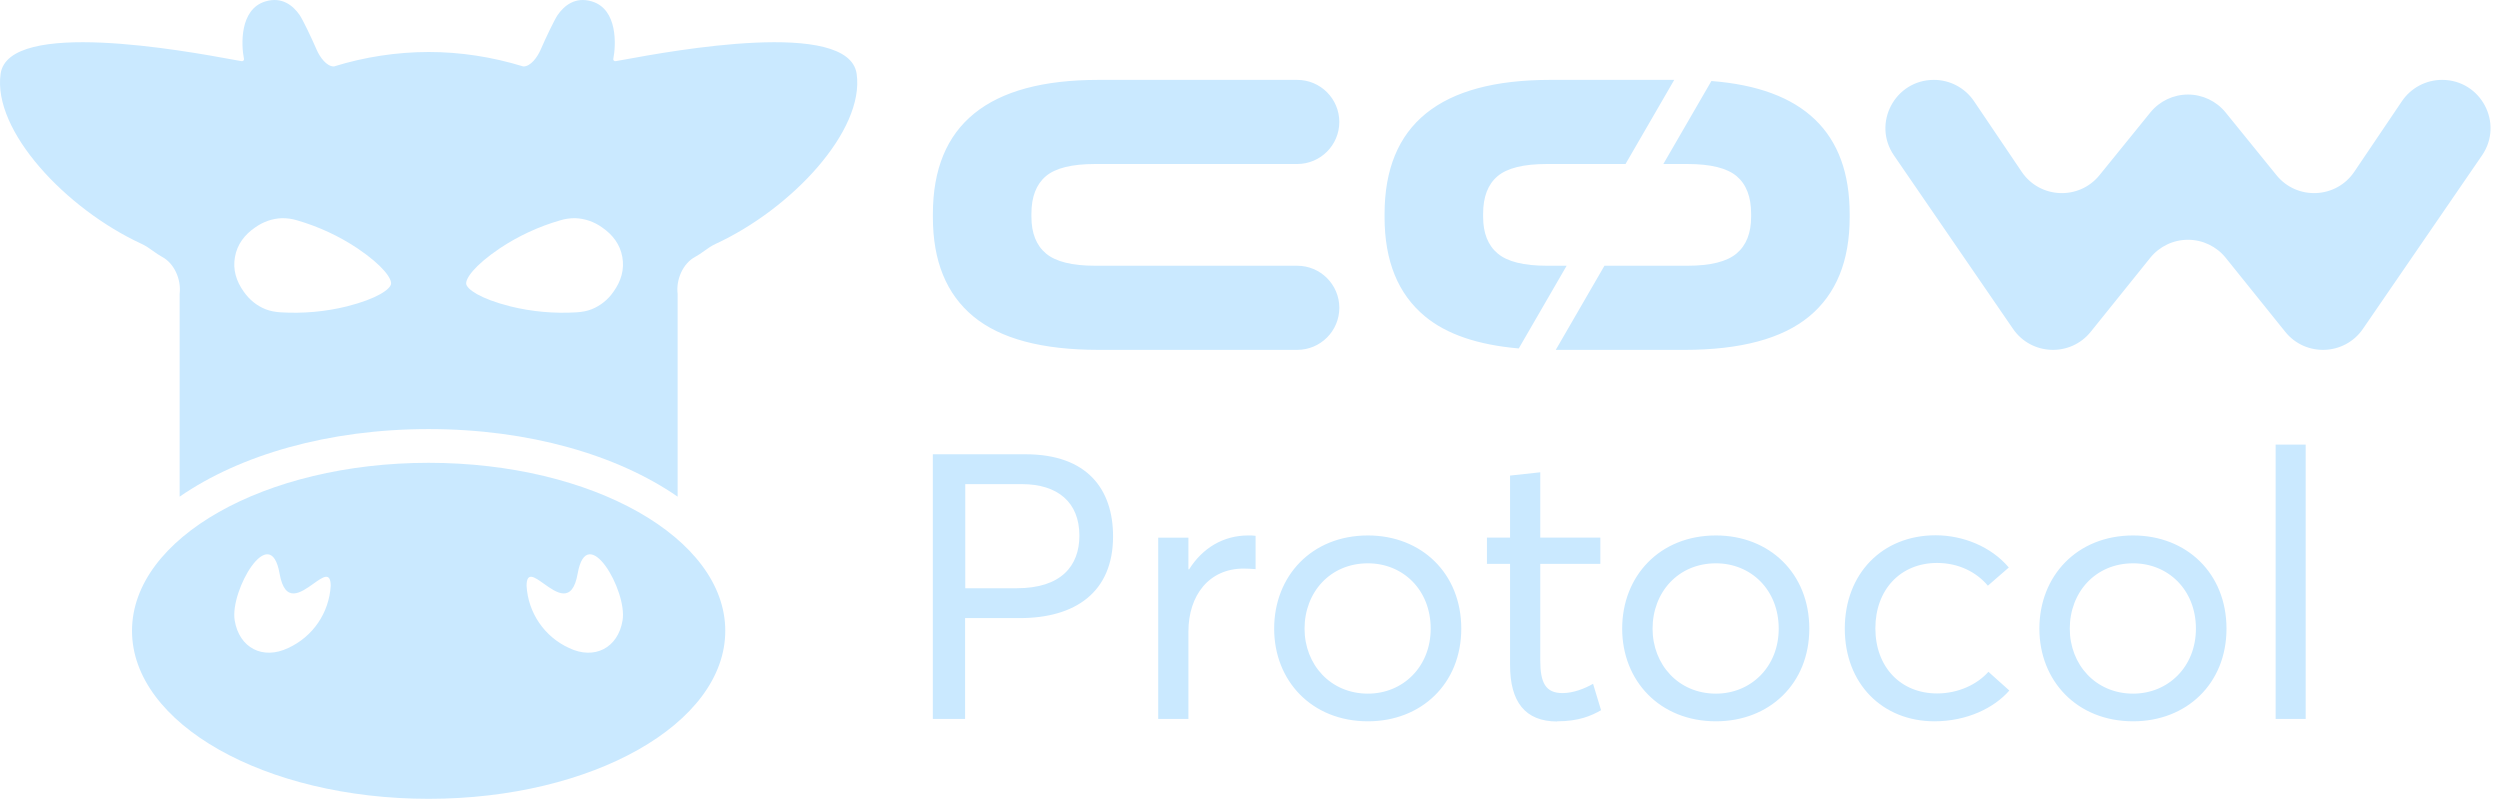
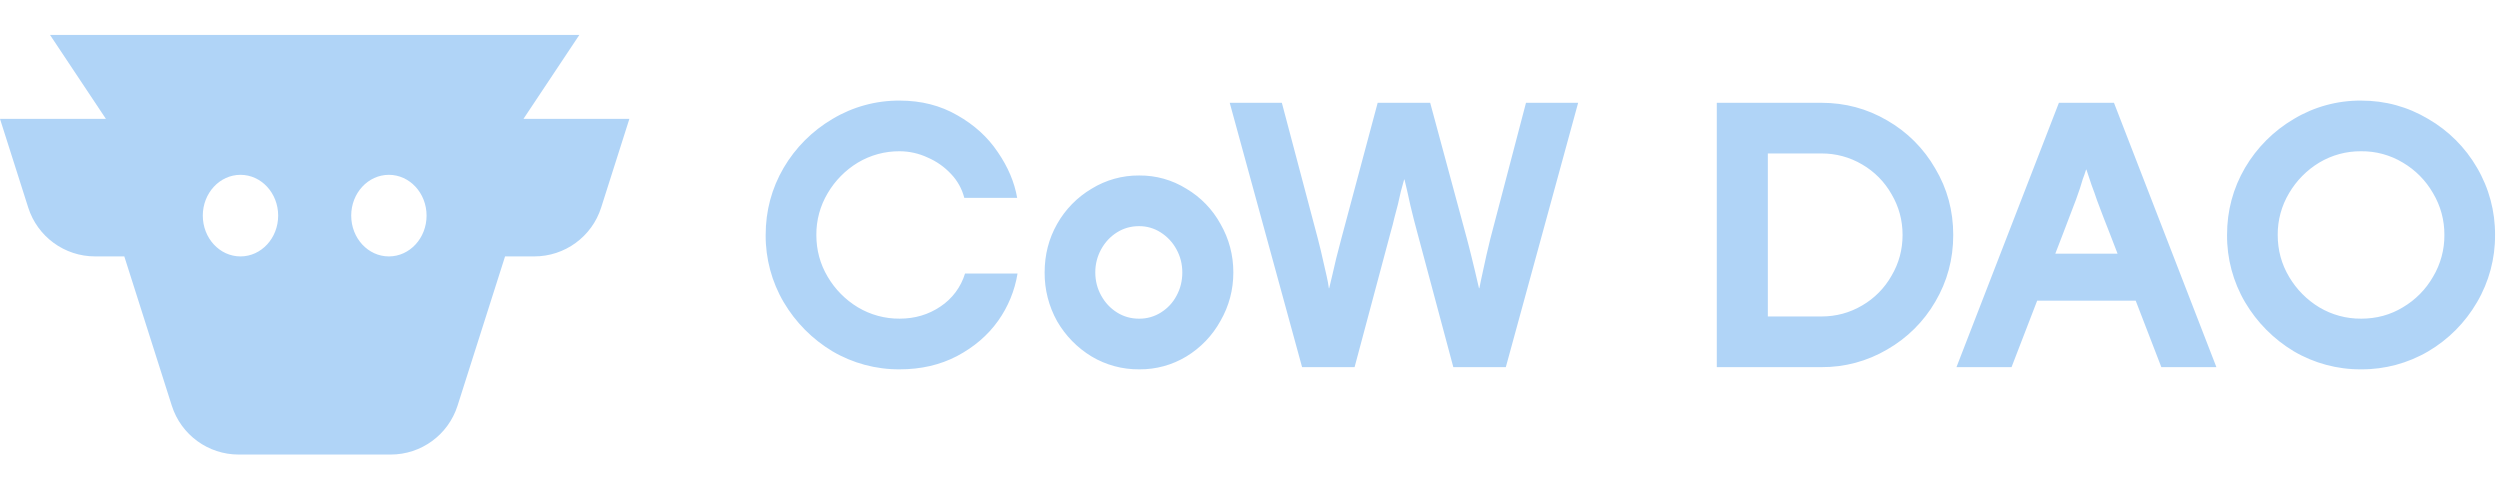
- <svg xmlns="http://www.w3.org/2000/svg" fill="none" height="54" width="169">
-   <g fill="#cae9ff">
-     <path clip-rule="evenodd" d="m42.206 4.03c3.2-.588 15.17-2.786 15.704.96.546 3.836-4.387 9.126-9.548 11.504-.272.125-.513.297-.755.47-.201.144-.402.288-.622.405-.812.435-1.296 1.52-1.177 2.499v13.706c-4.07-2.816-10.052-4.568-16.832-4.568s-12.762 1.752-16.832 4.568v-13.706c.119-.979-.366-2.064-1.178-2.499a5.723 5.723 0 0 1 -.62-.404c-.242-.173-.484-.346-.757-.471-5.161-2.378-10.093-7.668-9.548-11.504.534-3.746 12.507-1.548 15.705-.96.254.046.453.083.587.105.092.016.179-.062.16-.153-.184-.906-.317-3.356 1.448-3.886 1.128-.34 1.872.286 2.313.918.198.284.79 1.509 1.157 2.36.198.459.66 1.13 1.166 1.118a21.77 21.77 0 0 1 6.399-.977c2.136 0 4.272.326 6.398.977.507.012.968-.66 1.167-1.119.367-.85.959-2.075 1.156-2.359.442-.632 1.186-1.258 2.314-.918 1.764.53 1.631 2.98 1.447 3.886-.018.09.068.169.16.153.134-.022.334-.059.588-.106zm-15.772 15.172c.06-.346-.508-1.226-2.278-2.42a14.76 14.76 0 0 0 -4.06-1.883 3.329 3.329 0 0 0 -1.042-.15c-.643.024-1.26.24-1.8.622-.721.492-1.22 1.15-1.371 2-.155.85.086 1.637.593 2.343.374.54.878.951 1.474 1.19.327.13.68.188 1.032.21 1.499.091 3.013-.043 4.47-.403 2.078-.527 2.917-1.163 2.982-1.509zm13.567 1.702a3.267 3.267 0 0 0 1.475-1.19c.506-.706.747-1.492.593-2.342-.15-.85-.65-1.509-1.372-2.001a3.312 3.312 0 0 0 -1.8-.622 3.329 3.329 0 0 0 -1.042.15 14.755 14.755 0 0 0 -4.06 1.882c-1.77 1.195-2.336 2.074-2.278 2.421.066.346.904.982 2.983 1.509 1.456.36 2.97.494 4.47.403.351-.022.705-.08 1.031-.21z" fill-rule="evenodd" />
-     <path clip-rule="evenodd" d="m8.924 42.643c0-6.272 8.977-11.357 20.052-11.357 11.074 0 20.052 5.085 20.052 11.357s-8.977 11.357-20.052 11.357-20.052-5.084-20.052-11.357zm6.94-.707c.307 1.868 1.905 2.691 3.62 1.868a4.93 4.93 0 0 0 2.872-4.21c-.008-.963-.526-.593-1.166-.137-.855.61-1.928 1.376-2.29-.681-.63-3.596-3.371 1.16-3.035 3.16zm22.602 1.868c1.716.823 3.314 0 3.62-1.868.336-2-2.405-6.756-3.036-3.16-.36 2.057-1.434 1.291-2.29.68-.639-.456-1.157-.825-1.164.138a4.927 4.927 0 0 0 2.87 4.21z" fill-rule="evenodd" />
-     <path d="m70.695 11.915c.648-.552 1.758-.828 3.331-.828h13.66a2.847 2.847 0 0 0 2.852-2.843 2.848 2.848 0 0 0 -2.852-2.844h-13.426c-7.465 0-11.197 3.025-11.197 9.074v.207c0 2.964.91 5.2 2.734 6.708 1.823 1.508 4.644 2.262 8.463 2.262h13.427a2.847 2.847 0 0 0 2.852-2.843 2.848 2.848 0 0 0 -2.852-2.844h-13.66c-1.555 0-2.661-.276-3.318-.827-.657-.552-.985-1.379-.985-2.482v-.207c0-1.138.324-1.982.972-2.533zm44.995-6.438-3.248 5.61h1.631c1.572 0 2.683.277 3.331.828.648.552.972 1.396.972 2.533v.207c0 1.103-.329 1.93-.985 2.482-.657.552-1.763.827-3.318.827h-5.612l-3.292 5.688h8.671c3.818 0 6.639-.754 8.463-2.263 1.823-1.508 2.735-3.744 2.735-6.708v-.207c0-5.524-3.123-8.517-9.348-8.997zm-5.805 5.61 3.293-5.687h-8.383c-7.465 0-11.198 3.025-11.198 9.074v.207c0 2.964.911 5.2 2.735 6.708 1.464 1.212 3.584 1.928 6.336 2.166l3.237-5.591h-1.343c-1.555 0-2.662-.276-3.318-.827-.657-.552-.985-1.379-.985-2.482v-.207c0-1.138.324-1.982.972-2.533.648-.552 1.758-.828 3.331-.828m60.523-5.687c-1.089 0-2.106.54-2.714 1.44l-3.223 4.774c-1.229 1.82-3.873 1.936-5.257.23l-3.44-4.242a3.277 3.277 0 0 0 -5.087 0l-3.44 4.242c-1.384 1.706-4.028 1.59-5.257-.23l-3.223-4.774a3.274 3.274 0 0 0 -2.714-1.44c-2.631 0-4.185 2.94-2.699 5.105l8.05 11.727c1.24 1.806 3.877 1.906 5.251.198l4.024-5.001a3.277 3.277 0 0 1 5.103 0l4.024 5.002c1.374 1.707 4.011 1.607 5.251-.2l8.05-11.726c1.486-2.165-.068-5.105-2.699-5.105zm-102.023 43.2h2.178v-6.817h3.703c3.728 0 6.3-1.735 6.3-5.525 0-3.174-1.735-5.549-5.918-5.549h-6.265v17.891zm2.19-8.835v-7.038h3.827c2.411 0 3.888 1.218 3.888 3.482 0 2.043-1.23 3.556-4.233 3.556zm19.121-3.568c-1.66 0-3.076.837-3.987 2.288h-.049v-2.14h-2.042v12.255h2.042v-5.906c0-2.461 1.403-4.258 3.729-4.258.209 0 .516.013.812.037v-2.252c-.148-.024-.32-.024-.505-.024zm8.097 12.563c3.617 0 6.312-2.547 6.312-6.263 0-3.74-2.695-6.3-6.312-6.3-3.802 0-6.337 2.744-6.337 6.3 0 3.519 2.535 6.263 6.337 6.263zm0-1.87c-2.535 0-4.282-1.97-4.282-4.393 0-2.449 1.722-4.417 4.282-4.417 2.374 0 4.245 1.796 4.245 4.417 0 2.584-1.883 4.393-4.245 4.393zm12.797 1.87c1.452 0 2.301-.37 2.965-.75l-.541-1.785c-.579.332-1.342.628-2.068.628-1.156 0-1.501-.726-1.501-2.203v-6.534h4.061v-1.772h-4.061v-4.417l-2.042.222v4.195h-1.563v1.772h1.563v6.842c0 2.473 1.009 3.814 3.187 3.814zm10.729 0c3.618 0 6.313-2.547 6.313-6.263 0-3.74-2.695-6.3-6.313-6.3-3.802 0-6.337 2.744-6.337 6.3 0 3.519 2.535 6.263 6.337 6.263zm0-1.87c-2.534 0-4.282-1.97-4.282-4.393 0-2.449 1.723-4.417 4.282-4.417 2.375 0 4.245 1.796 4.245 4.417 0 2.584-1.882 4.393-4.245 4.393zm14.766 1.87c2.202 0 4.036-.898 5.069-2.08l-1.415-1.267c-.75.85-2.03 1.464-3.469 1.464-2.461 0-4.172-1.784-4.172-4.405 0-2.596 1.686-4.417 4.172-4.417 1.464 0 2.67.627 3.433 1.538l1.415-1.23c-1.206-1.428-3.114-2.178-4.947-2.178-3.605 0-6.14 2.596-6.14 6.312s2.535 6.263 6.066 6.263zm13.437 0c3.617 0 6.312-2.547 6.312-6.263 0-3.74-2.695-6.3-6.312-6.3-3.802 0-6.337 2.744-6.337 6.3 0 3.519 2.535 6.263 6.337 6.263zm0-1.87c-2.535 0-4.282-1.97-4.282-4.393 0-2.449 1.722-4.417 4.282-4.417 2.374 0 4.245 1.796 4.245 4.417 0 2.584-1.883 4.393-4.245 4.393zm9.634 1.71h2.031v-18.543h-2.031z" />
-   </g>
+ <svg xmlns="http://www.w3.org/2000/svg" fill="none" viewBox="0 0 143 28">
+   <path fill="#b0d4f7" d="M135.052 21.126a7.493 7.493 0 0 1-3.843-1.03 8.025 8.025 0 0 1-2.793-2.813 7.493 7.493 0 0 1-1.029-3.843c0-1.386.343-2.667 1.029-3.843a7.852 7.852 0 0 1 2.793-2.793 7.378 7.378 0 0 1 3.843-1.05c1.386 0 2.667.35 3.843 1.05a7.635 7.635 0 0 1 2.793 2.793 7.493 7.493 0 0 1 1.029 3.843 7.493 7.493 0 0 1-1.029 3.843 7.799 7.799 0 0 1-2.793 2.814 7.493 7.493 0 0 1-3.843 1.029Zm0-2.898c.882 0 1.68-.217 2.394-.651a4.78 4.78 0 0 0 1.722-1.743 4.59 4.59 0 0 0 .651-2.394 4.59 4.59 0 0 0-.651-2.394 4.78 4.78 0 0 0-1.722-1.743 4.518 4.518 0 0 0-2.394-.651 4.59 4.59 0 0 0-2.394.65 5.007 5.007 0 0 0-1.722 1.744 4.59 4.59 0 0 0-.651 2.394c0 .868.217 1.666.651 2.394a5.007 5.007 0 0 0 1.722 1.743 4.59 4.59 0 0 0 2.394.65Zm-20.055-1.029V14.51h7.98v2.688h-7.98Zm8.631 3.8-2.94-7.622a35.143 35.143 0 0 0-.378-.966 41.736 41.736 0 0 1-.357-.945 22.179 22.179 0 0 0-.315-.882l-.294-.882h-.021a8.413 8.413 0 0 1-.189.546l-.168.546c-.14.42-.294.84-.462 1.26-.154.42-.322.86-.504 1.323L115.06 21h-3.15l5.859-15.12h3.15L126.778 21h-3.15ZM104.186 5.88c1.358 0 2.611.336 3.759 1.008a7.41 7.41 0 0 1 2.751 2.75c.686 1.149 1.029 2.416 1.029 3.802 0 1.386-.343 2.66-1.029 3.822a7.459 7.459 0 0 1-2.751 2.73A7.309 7.309 0 0 1 104.186 21h-5.985V5.88h5.985Zm0 12.222c.84 0 1.617-.21 2.331-.63a4.555 4.555 0 0 0 1.68-1.701c.42-.714.63-1.491.63-2.331 0-.84-.21-1.617-.63-2.331a4.555 4.555 0 0 0-1.68-1.701 4.516 4.516 0 0 0-2.331-.63h-3.066v9.324h3.066ZM90.27 5.88 86.133 21H83.13l-2.08-7.77a28.525 28.525 0 0 0-.188-.714 20.702 20.702 0 0 0-.19-.777l-.167-.756c-.056-.252-.112-.49-.168-.714h-.021c-.056.21-.12.44-.19.693a60.73 60.73 0 0 0-.167.735l-.21.798c-.056.252-.12.497-.19.735L77.482 21h-3.003L70.34 5.88h2.982l2.058 7.77c.056.21.112.434.168.672.056.238.112.483.168.735.056.252.112.497.168.735.056.238.098.469.126.693h.02c.057-.252.12-.518.19-.798.07-.294.14-.595.21-.903.056-.196.105-.385.147-.567.056-.196.105-.385.147-.567l2.079-7.77h3.003l2.1 7.77c.042.154.084.315.126.483l.126.504c.126.504.273 1.12.44 1.848h.022l.084-.42c.028-.154.063-.315.105-.483.14-.672.287-1.316.44-1.932l2.038-7.77h2.982ZM65.15 21.126a5.22 5.22 0 0 1-2.71-.735 5.674 5.674 0 0 1-1.973-2.016 5.641 5.641 0 0 1-.714-2.793c0-1.008.238-1.932.714-2.772a5.456 5.456 0 0 1 1.974-2.016 5.103 5.103 0 0 1 2.709-.756h.02a5 5 0 0 1 2.689.756 5.298 5.298 0 0 1 1.953 2.016c.49.854.735 1.778.735 2.772 0 .994-.245 1.918-.735 2.772a5.457 5.457 0 0 1-1.953 2.037 5.104 5.104 0 0 1-2.688.735h-.021Zm.02-2.898a2.28 2.28 0 0 0 1.24-.357c.378-.238.672-.553.882-.945.224-.406.336-.854.336-1.344 0-.476-.112-.917-.336-1.323a2.607 2.607 0 0 0-.903-.966 2.245 2.245 0 0 0-1.218-.357h-.021c-.462 0-.882.119-1.26.357s-.68.56-.903.966a2.694 2.694 0 0 0-.336 1.323c0 .476.112.917.336 1.323.224.406.525.728.903.966s.798.357 1.26.357h.02Zm-13.708 2.898a7.493 7.493 0 0 1-3.843-1.03 8.025 8.025 0 0 1-2.793-2.813 7.493 7.493 0 0 1-1.03-3.843c0-1.386.344-2.667 1.03-3.843a7.852 7.852 0 0 1 2.793-2.793 7.378 7.378 0 0 1 3.843-1.05c1.232 0 2.33.28 3.297.84.966.546 1.736 1.246 2.31 2.1.588.854.959 1.729 1.113 2.625h-3.024a3.078 3.078 0 0 0-.756-1.365 3.965 3.965 0 0 0-1.344-.945 3.784 3.784 0 0 0-1.596-.357 4.59 4.59 0 0 0-2.394.65 5.007 5.007 0 0 0-1.722 1.744 4.59 4.59 0 0 0-.651 2.394c0 .868.217 1.666.65 2.394a5.007 5.007 0 0 0 1.723 1.743 4.59 4.59 0 0 0 2.394.65c.868 0 1.645-.23 2.33-.692a3.475 3.475 0 0 0 1.408-1.89h3.003a6.447 6.447 0 0 1-1.113 2.709c-.588.826-1.372 1.498-2.352 2.016-.966.504-2.058.756-3.276.756Z" />
+   <path fill="#b0d4f7" fill-rule="evenodd" d="M13.653 26a4.011 4.011 0 0 1-3.824-2.79L7.11 14.666H5.44a4.011 4.011 0 0 1-3.825-2.791L0 6.8h6.058L2.863 2h30.274l-3.195 4.8H36l-1.615 5.076a4.011 4.011 0 0 1-3.825 2.79h-1.67l-2.72 8.544A4.011 4.011 0 0 1 22.346 26h-8.693ZM11.6 12.333c0 1.289.965 2.334 2.156 2.334 1.19 0 2.155-1.045 2.155-2.334 0-1.288-.965-2.333-2.155-2.333S11.6 11.045 11.6 12.333Zm12.8 0c0 1.289-.965 2.334-2.156 2.334-1.19 0-2.155-1.045-2.155-2.334 0-1.288.965-2.333 2.155-2.333s2.156 1.045 2.156 2.333Z" clip-rule="evenodd" />
</svg>
